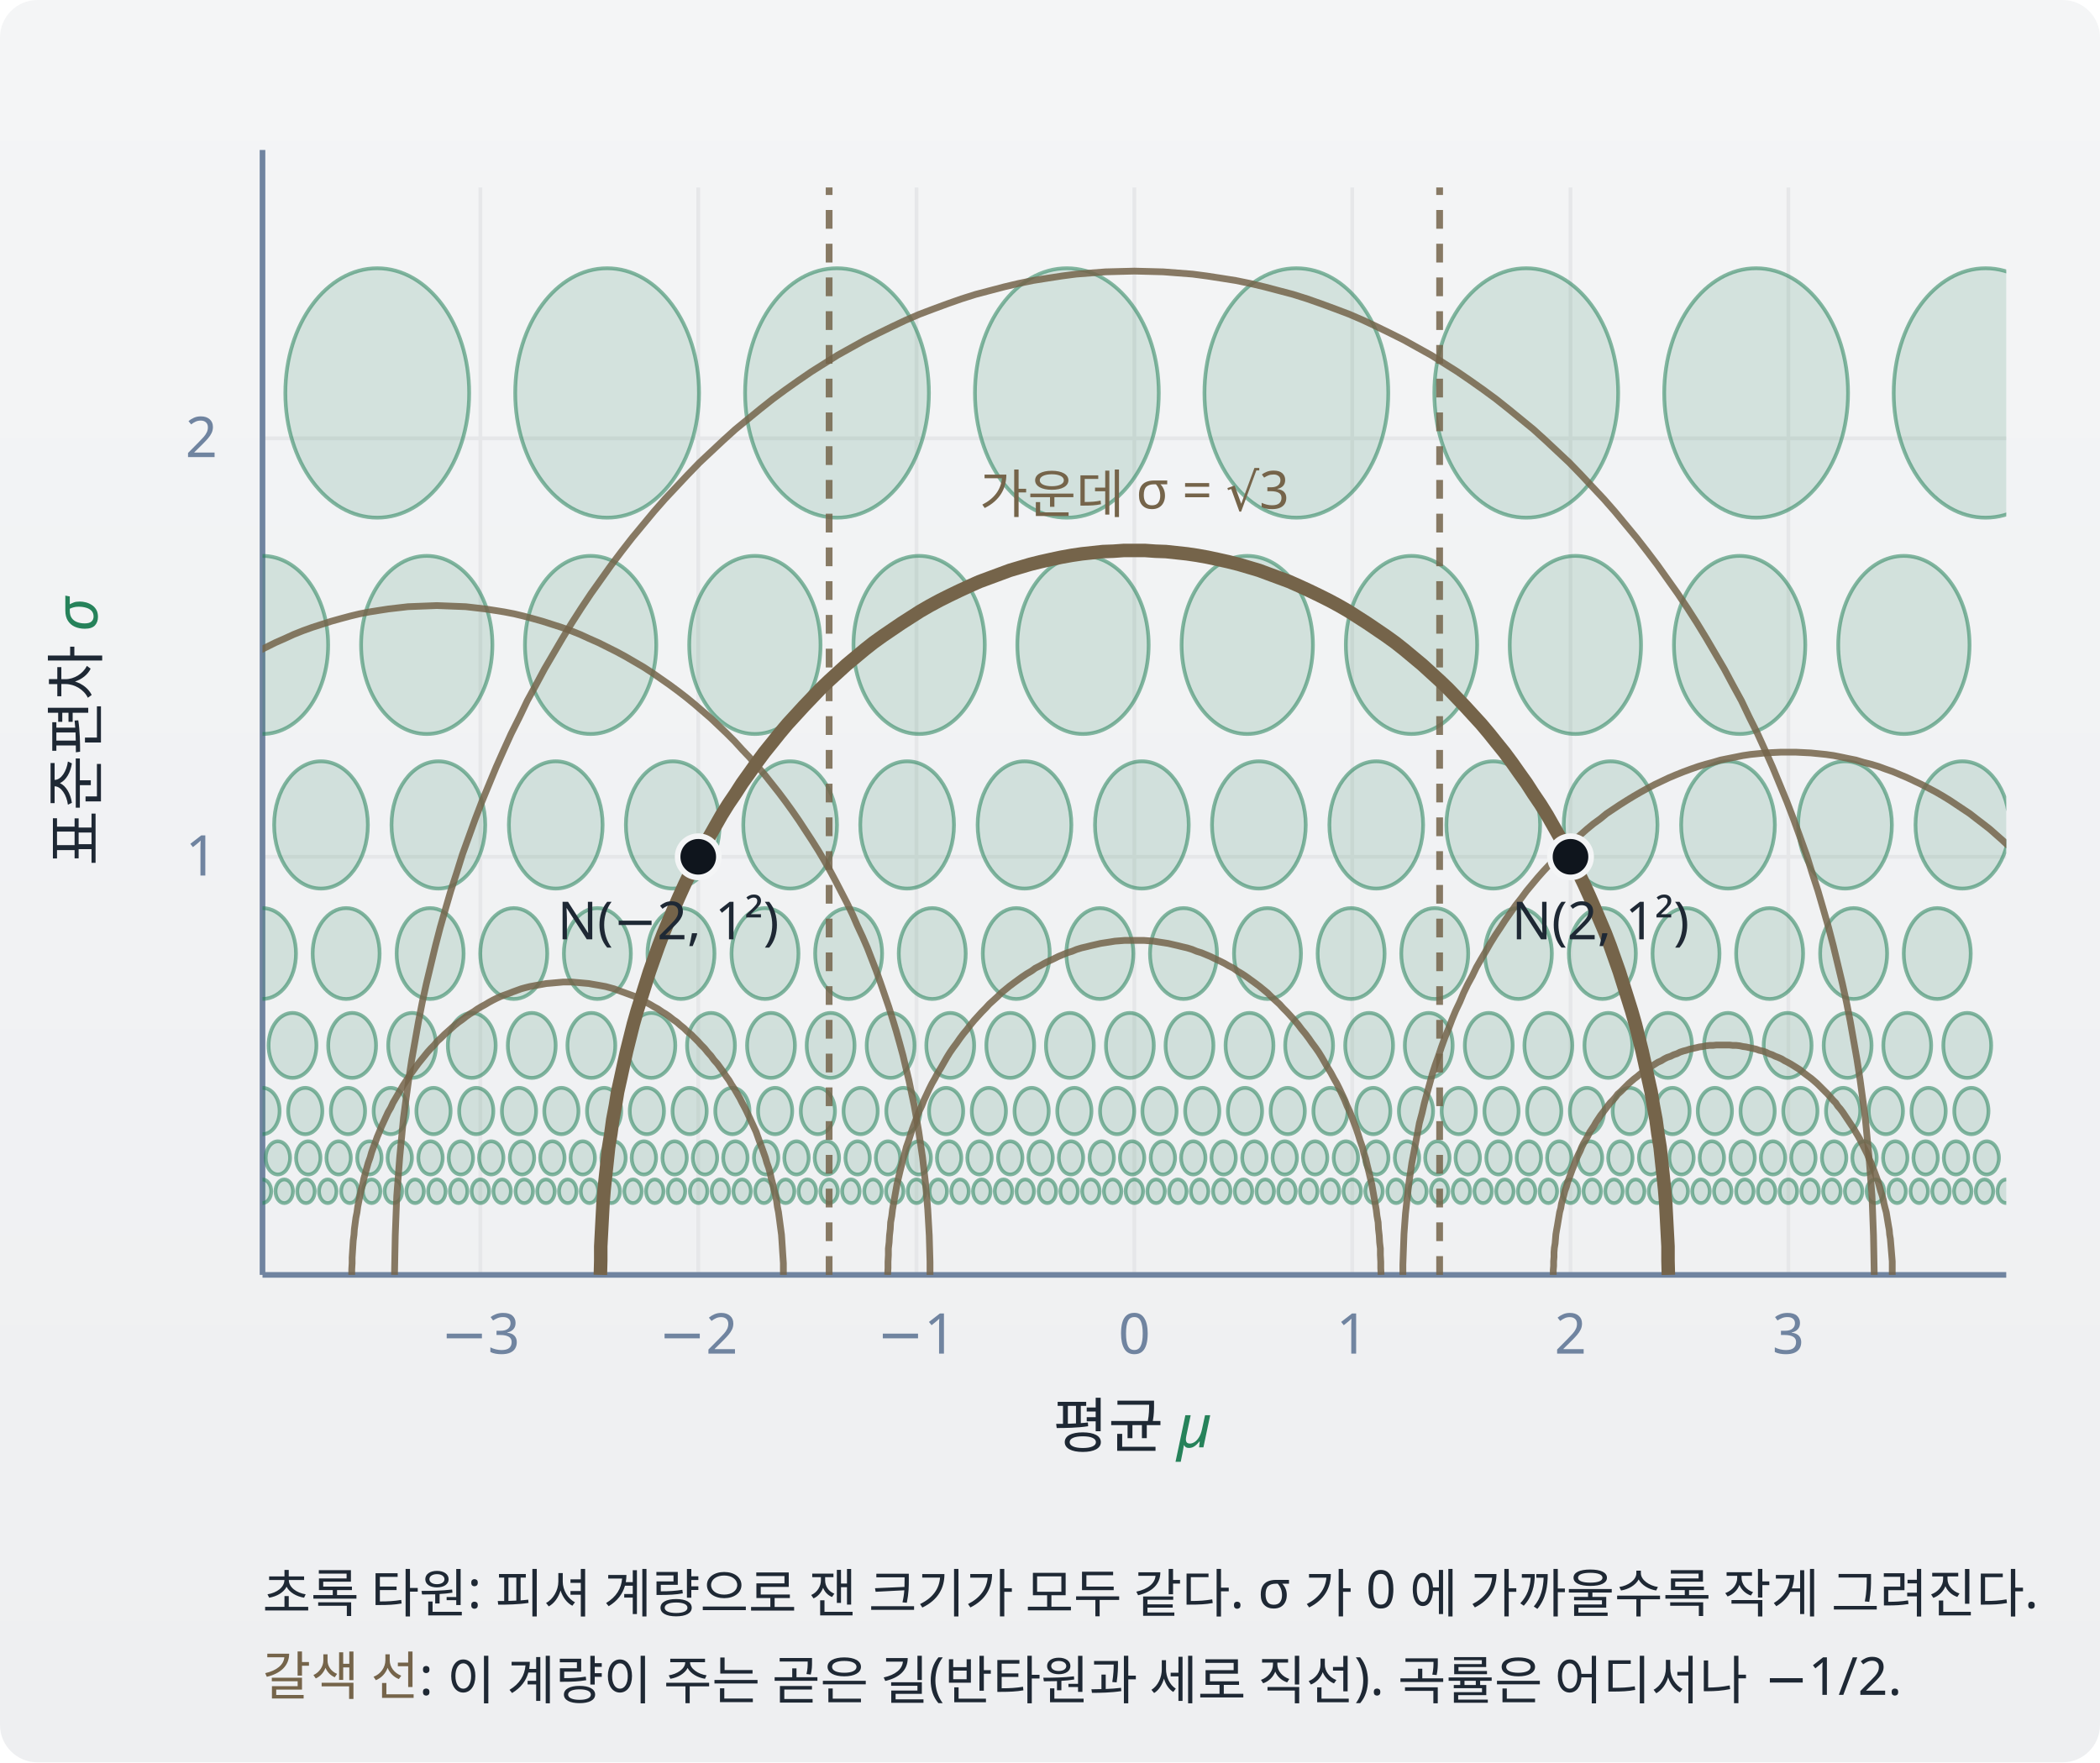
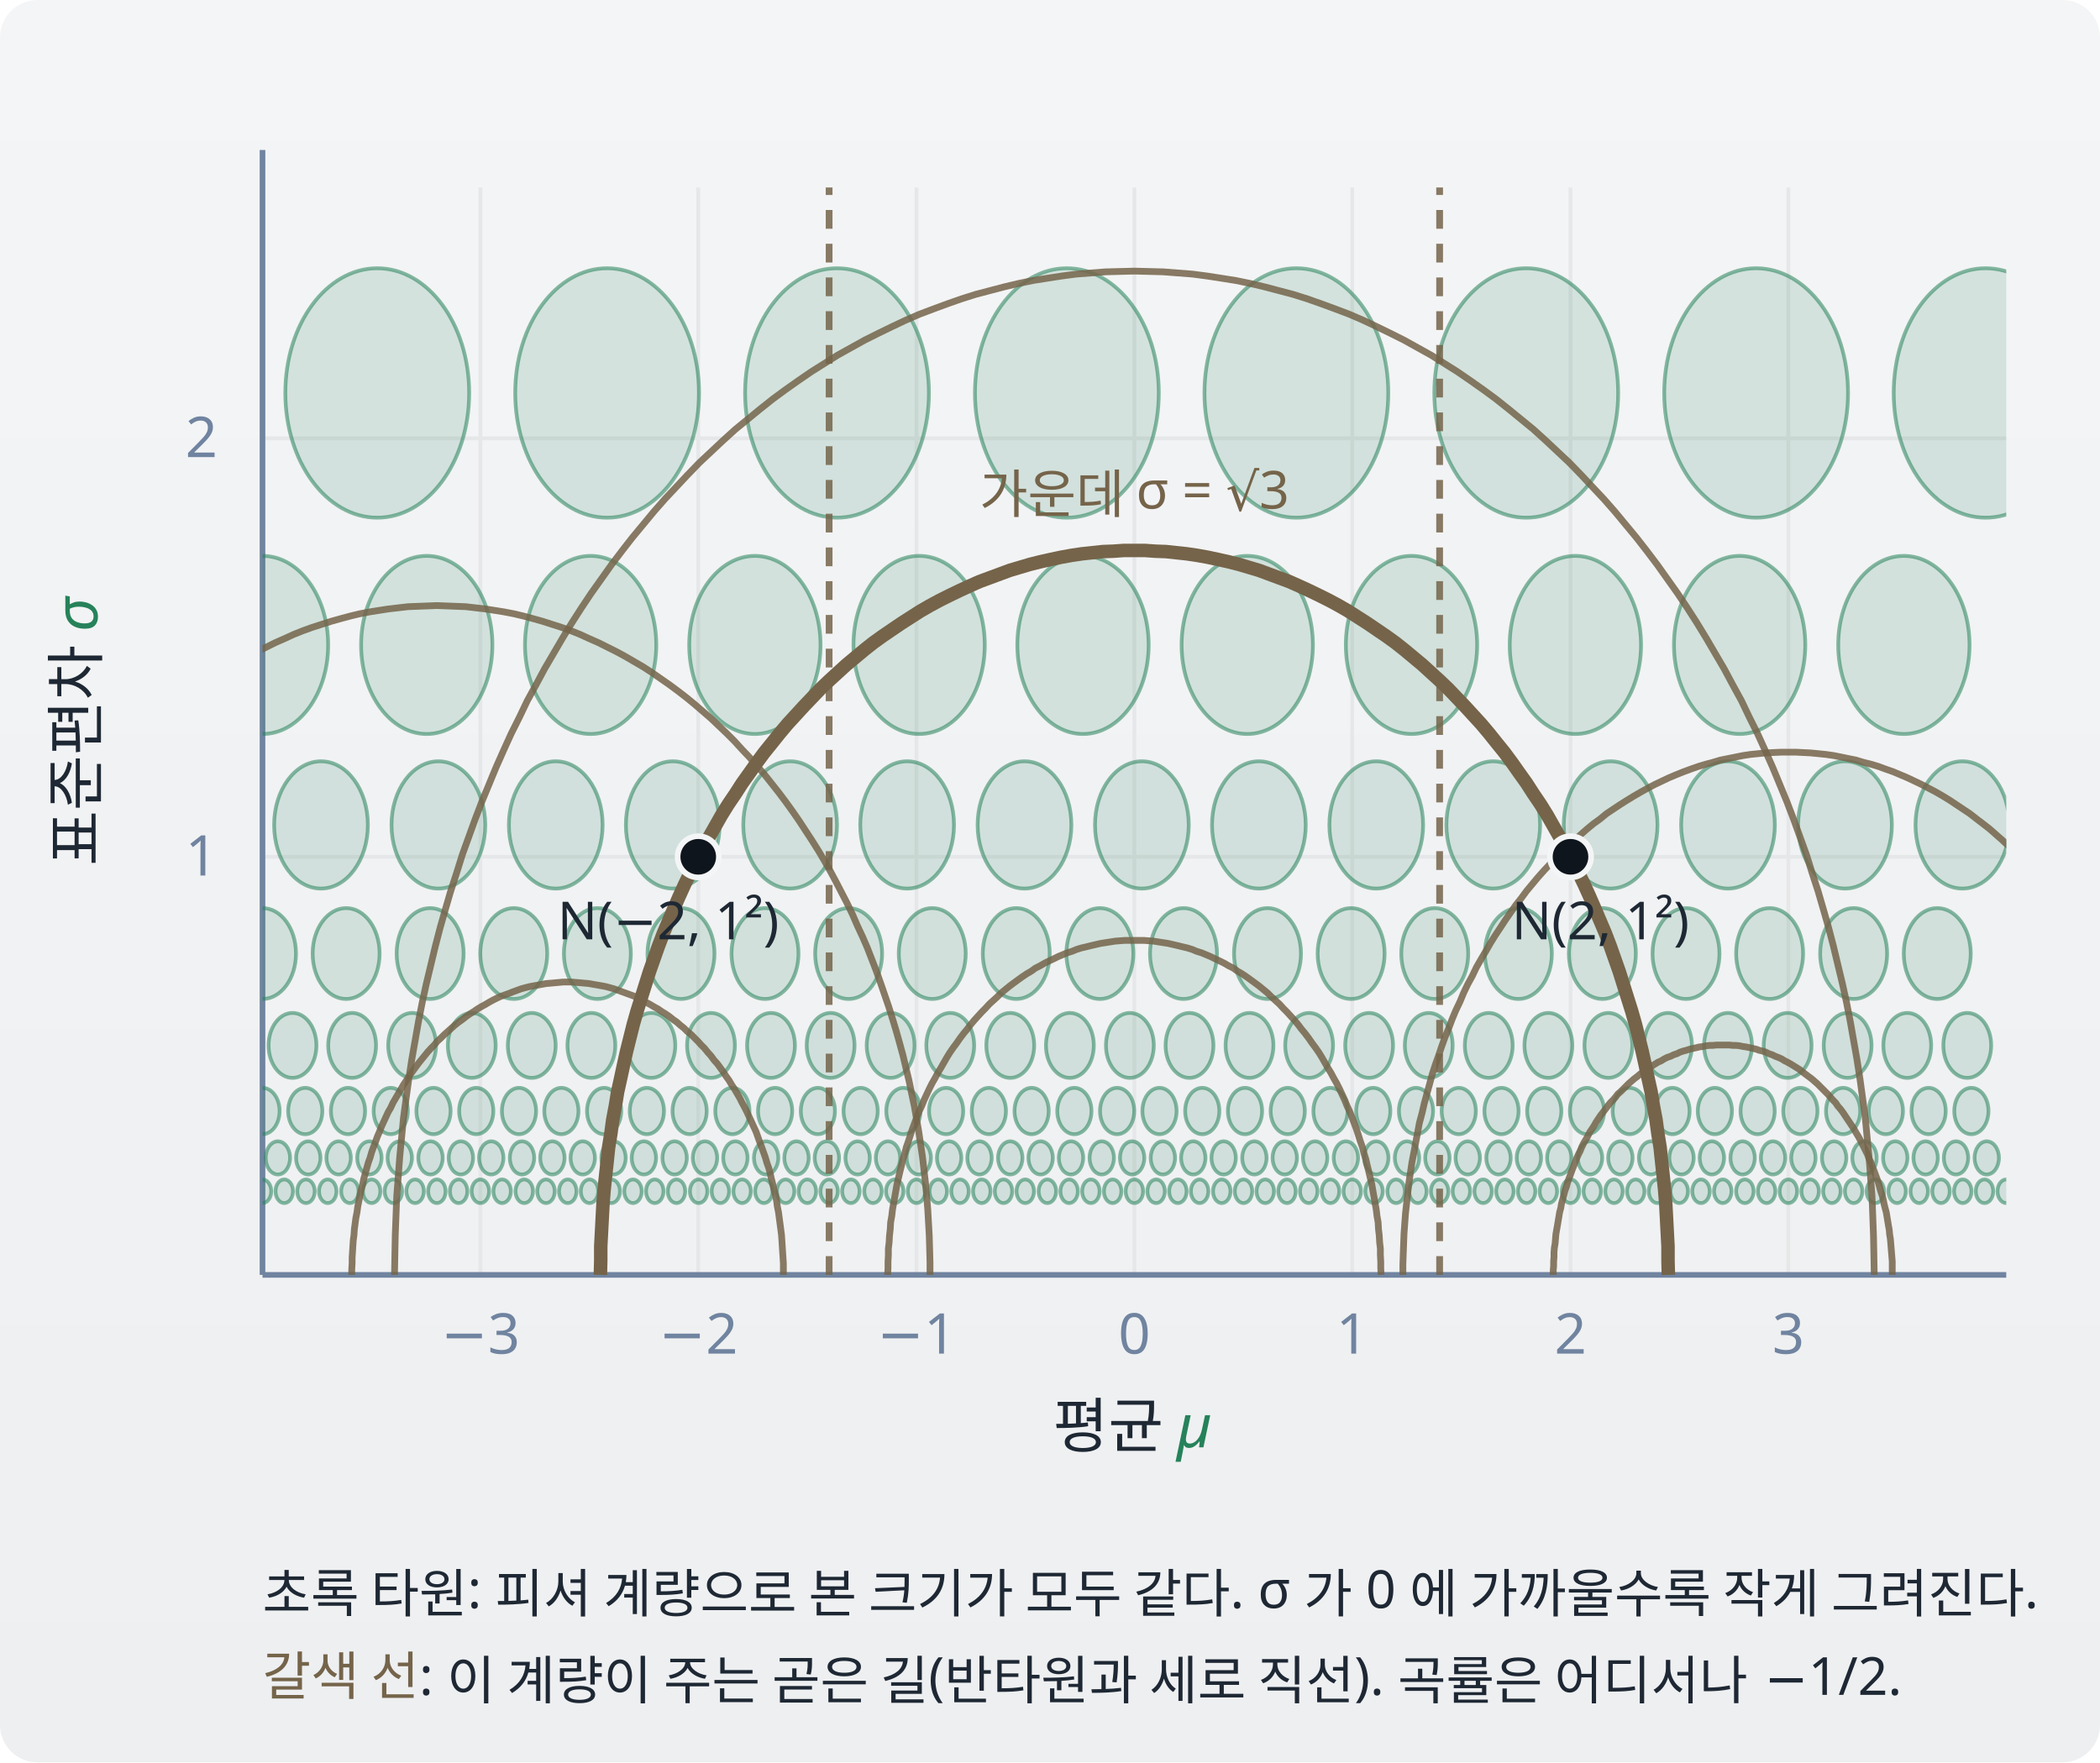
<svg xmlns="http://www.w3.org/2000/svg" viewBox="0 0 560 470" font-family="'Noto Sans KR', sans-serif">
  <defs>
    <linearGradient id="bg4a" x1="0" y1="0" x2="0" y2="1">
      <stop offset="0%" stop-color="#f4f5f6" />
      <stop offset="100%" stop-color="#eeeff1" />
    </linearGradient>
    <clipPath id="clip4a">
      <rect x="70" y="40" width="465" height="300" />
    </clipPath>
  </defs>
  <rect width="560" height="470" fill="url(#bg4a)" rx="10" />
  <g stroke="#e6e7e9" stroke-width="1">
    <line x1="128.1" y1="340" x2="128.1" y2="50" />
    <line x1="186.2" y1="340" x2="186.2" y2="50" />
    <line x1="244.4" y1="340" x2="244.4" y2="50" />
    <line x1="302.5" y1="340" x2="302.5" y2="50" />
    <line x1="360.6" y1="340" x2="360.6" y2="50" />
    <line x1="418.8" y1="340" x2="418.8" y2="50" />
    <line x1="476.9" y1="340" x2="476.9" y2="50" />
    <line x1="70" y1="228.5" x2="535" y2="228.5" />
    <line x1="70" y1="116.9" x2="535" y2="116.9" />
  </g>
  <line x1="70" y1="340" x2="535" y2="340" stroke="#7084a0" stroke-width="1.5" />
  <line x1="70" y1="340" x2="70" y2="40" stroke="#7084a0" stroke-width="1.5" />
  <g font-size="15" fill="#7084a0" text-anchor="middle">
    <text x="128.1" y="361">−3</text>
    <text x="186.2" y="361">−2</text>
    <text x="244.4" y="361">−1</text>
    <text x="302.5" y="361">0</text>
    <text x="360.6" y="361">1</text>
    <text x="418.8" y="361">2</text>
    <text x="476.9" y="361">3</text>
    <text x="58" y="233.5" text-anchor="end">1</text>
    <text x="58" y="121.9" text-anchor="end">2</text>
  </g>
  <text x="302" y="386" font-size="16" fill="#1e2834" text-anchor="middle">평균 <tspan fill="#26825a" font-style="italic">μ</tspan>
  </text>
  <text x="26" y="195" font-size="16" fill="#1e2834" text-anchor="middle" transform="rotate(-90 26 195)">표준편차 <tspan fill="#26825a" font-style="italic">σ</tspan>
  </text>
  <g clip-path="url(#clip4a)" fill="#26825a" fill-opacity="0.16" stroke="#26825a" stroke-opacity="0.55" stroke-width="1">
    <ellipse cx="70.0" cy="317.7" rx="2.33" ry="3.15" />
    <ellipse cx="75.8" cy="317.7" rx="2.33" ry="3.15" />
    <ellipse cx="81.6" cy="317.7" rx="2.33" ry="3.15" />
    <ellipse cx="87.4" cy="317.7" rx="2.33" ry="3.15" />
    <ellipse cx="93.3" cy="317.7" rx="2.33" ry="3.15" />
    <ellipse cx="99.1" cy="317.7" rx="2.33" ry="3.15" />
    <ellipse cx="104.9" cy="317.7" rx="2.33" ry="3.15" />
    <ellipse cx="110.7" cy="317.7" rx="2.33" ry="3.15" />
    <ellipse cx="116.5" cy="317.7" rx="2.33" ry="3.15" />
    <ellipse cx="122.3" cy="317.7" rx="2.33" ry="3.15" />
    <ellipse cx="128.1" cy="317.7" rx="2.33" ry="3.15" />
    <ellipse cx="133.9" cy="317.7" rx="2.33" ry="3.15" />
    <ellipse cx="139.8" cy="317.7" rx="2.33" ry="3.15" />
    <ellipse cx="145.6" cy="317.7" rx="2.33" ry="3.15" />
    <ellipse cx="151.4" cy="317.7" rx="2.33" ry="3.15" />
    <ellipse cx="157.2" cy="317.7" rx="2.33" ry="3.15" />
    <ellipse cx="163.0" cy="317.7" rx="2.33" ry="3.15" />
    <ellipse cx="168.8" cy="317.7" rx="2.33" ry="3.15" />
    <ellipse cx="174.6" cy="317.7" rx="2.33" ry="3.15" />
    <ellipse cx="180.4" cy="317.7" rx="2.33" ry="3.15" />
    <ellipse cx="186.3" cy="317.7" rx="2.33" ry="3.15" />
    <ellipse cx="192.1" cy="317.7" rx="2.33" ry="3.15" />
    <ellipse cx="197.9" cy="317.7" rx="2.33" ry="3.15" />
    <ellipse cx="203.7" cy="317.7" rx="2.33" ry="3.15" />
    <ellipse cx="209.5" cy="317.7" rx="2.33" ry="3.15" />
    <ellipse cx="215.3" cy="317.7" rx="2.33" ry="3.15" />
    <ellipse cx="221.1" cy="317.7" rx="2.33" ry="3.15" />
    <ellipse cx="226.9" cy="317.7" rx="2.33" ry="3.15" />
    <ellipse cx="232.8" cy="317.7" rx="2.33" ry="3.15" />
    <ellipse cx="238.6" cy="317.7" rx="2.33" ry="3.15" />
    <ellipse cx="244.4" cy="317.7" rx="2.33" ry="3.15" />
    <ellipse cx="250.2" cy="317.7" rx="2.33" ry="3.15" />
    <ellipse cx="256.0" cy="317.7" rx="2.33" ry="3.15" />
    <ellipse cx="261.8" cy="317.7" rx="2.33" ry="3.15" />
    <ellipse cx="267.6" cy="317.7" rx="2.33" ry="3.15" />
    <ellipse cx="273.4" cy="317.7" rx="2.33" ry="3.15" />
    <ellipse cx="279.3" cy="317.7" rx="2.33" ry="3.15" />
    <ellipse cx="285.1" cy="317.7" rx="2.33" ry="3.15" />
    <ellipse cx="290.9" cy="317.7" rx="2.33" ry="3.15" />
    <ellipse cx="296.7" cy="317.7" rx="2.33" ry="3.15" />
    <ellipse cx="302.5" cy="317.7" rx="2.33" ry="3.15" />
    <ellipse cx="308.3" cy="317.7" rx="2.33" ry="3.15" />
    <ellipse cx="314.1" cy="317.7" rx="2.33" ry="3.15" />
    <ellipse cx="319.9" cy="317.7" rx="2.33" ry="3.15" />
    <ellipse cx="325.8" cy="317.7" rx="2.33" ry="3.15" />
    <ellipse cx="331.6" cy="317.7" rx="2.33" ry="3.15" />
    <ellipse cx="337.4" cy="317.7" rx="2.33" ry="3.15" />
    <ellipse cx="343.2" cy="317.7" rx="2.33" ry="3.15" />
    <ellipse cx="349.0" cy="317.7" rx="2.33" ry="3.15" />
    <ellipse cx="354.8" cy="317.7" rx="2.33" ry="3.15" />
    <ellipse cx="360.6" cy="317.7" rx="2.33" ry="3.15" />
    <ellipse cx="366.4" cy="317.7" rx="2.33" ry="3.15" />
    <ellipse cx="372.3" cy="317.7" rx="2.33" ry="3.15" />
    <ellipse cx="378.1" cy="317.7" rx="2.33" ry="3.15" />
    <ellipse cx="383.9" cy="317.7" rx="2.33" ry="3.15" />
    <ellipse cx="389.7" cy="317.7" rx="2.33" ry="3.15" />
    <ellipse cx="395.5" cy="317.7" rx="2.33" ry="3.15" />
    <ellipse cx="401.3" cy="317.7" rx="2.33" ry="3.15" />
    <ellipse cx="407.1" cy="317.7" rx="2.33" ry="3.15" />
    <ellipse cx="412.9" cy="317.7" rx="2.33" ry="3.15" />
    <ellipse cx="418.8" cy="317.7" rx="2.33" ry="3.15" />
    <ellipse cx="424.6" cy="317.7" rx="2.33" ry="3.15" />
    <ellipse cx="430.4" cy="317.7" rx="2.33" ry="3.15" />
    <ellipse cx="436.2" cy="317.7" rx="2.33" ry="3.15" />
    <ellipse cx="442.0" cy="317.7" rx="2.33" ry="3.15" />
    <ellipse cx="447.8" cy="317.7" rx="2.33" ry="3.15" />
    <ellipse cx="453.6" cy="317.7" rx="2.33" ry="3.15" />
    <ellipse cx="459.4" cy="317.7" rx="2.33" ry="3.15" />
    <ellipse cx="465.3" cy="317.7" rx="2.33" ry="3.15" />
    <ellipse cx="471.1" cy="317.7" rx="2.33" ry="3.15" />
    <ellipse cx="476.9" cy="317.7" rx="2.33" ry="3.15" />
    <ellipse cx="482.7" cy="317.7" rx="2.33" ry="3.15" />
    <ellipse cx="488.5" cy="317.7" rx="2.33" ry="3.15" />
    <ellipse cx="494.3" cy="317.7" rx="2.33" ry="3.15" />
    <ellipse cx="500.1" cy="317.7" rx="2.33" ry="3.15" />
    <ellipse cx="505.9" cy="317.7" rx="2.33" ry="3.15" />
    <ellipse cx="511.8" cy="317.7" rx="2.33" ry="3.15" />
    <ellipse cx="517.6" cy="317.7" rx="2.33" ry="3.15" />
    <ellipse cx="523.4" cy="317.7" rx="2.33" ry="3.15" />
    <ellipse cx="529.2" cy="317.7" rx="2.33" ry="3.15" />
    <ellipse cx="535.0" cy="317.7" rx="2.33" ry="3.15" />
    <ellipse cx="74.1" cy="308.8" rx="3.25" ry="4.42" />
    <ellipse cx="82.2" cy="308.8" rx="3.25" ry="4.42" />
    <ellipse cx="90.3" cy="308.8" rx="3.25" ry="4.42" />
    <ellipse cx="98.5" cy="308.8" rx="3.25" ry="4.42" />
    <ellipse cx="106.6" cy="308.8" rx="3.25" ry="4.42" />
    <ellipse cx="114.8" cy="308.8" rx="3.25" ry="4.42" />
    <ellipse cx="122.9" cy="308.8" rx="3.25" ry="4.42" />
    <ellipse cx="131.0" cy="308.8" rx="3.25" ry="4.42" />
    <ellipse cx="139.2" cy="308.8" rx="3.25" ry="4.42" />
    <ellipse cx="147.3" cy="308.8" rx="3.25" ry="4.42" />
    <ellipse cx="155.4" cy="308.8" rx="3.25" ry="4.42" />
    <ellipse cx="163.6" cy="308.8" rx="3.25" ry="4.42" />
    <ellipse cx="171.7" cy="308.8" rx="3.25" ry="4.42" />
    <ellipse cx="179.9" cy="308.8" rx="3.25" ry="4.42" />
    <ellipse cx="188.0" cy="308.8" rx="3.25" ry="4.42" />
    <ellipse cx="196.1" cy="308.8" rx="3.25" ry="4.42" />
    <ellipse cx="204.3" cy="308.8" rx="3.25" ry="4.42" />
    <ellipse cx="212.4" cy="308.8" rx="3.25" ry="4.42" />
    <ellipse cx="220.5" cy="308.8" rx="3.25" ry="4.42" />
    <ellipse cx="228.7" cy="308.8" rx="3.25" ry="4.42" />
    <ellipse cx="236.8" cy="308.8" rx="3.25" ry="4.42" />
    <ellipse cx="245.0" cy="308.8" rx="3.25" ry="4.42" />
    <ellipse cx="253.1" cy="308.8" rx="3.25" ry="4.42" />
    <ellipse cx="261.2" cy="308.8" rx="3.25" ry="4.42" />
    <ellipse cx="269.4" cy="308.8" rx="3.25" ry="4.42" />
    <ellipse cx="277.5" cy="308.8" rx="3.25" ry="4.42" />
    <ellipse cx="285.6" cy="308.8" rx="3.25" ry="4.42" />
    <ellipse cx="293.8" cy="308.8" rx="3.25" ry="4.42" />
    <ellipse cx="301.9" cy="308.8" rx="3.25" ry="4.42" />
    <ellipse cx="310.1" cy="308.8" rx="3.25" ry="4.42" />
    <ellipse cx="318.2" cy="308.8" rx="3.25" ry="4.42" />
    <ellipse cx="326.3" cy="308.8" rx="3.25" ry="4.42" />
    <ellipse cx="334.5" cy="308.8" rx="3.25" ry="4.42" />
    <ellipse cx="342.6" cy="308.8" rx="3.25" ry="4.42" />
    <ellipse cx="350.7" cy="308.8" rx="3.25" ry="4.42" />
    <ellipse cx="358.9" cy="308.8" rx="3.25" ry="4.42" />
    <ellipse cx="367.0" cy="308.8" rx="3.25" ry="4.42" />
    <ellipse cx="375.2" cy="308.8" rx="3.25" ry="4.42" />
    <ellipse cx="383.3" cy="308.8" rx="3.25" ry="4.42" />
    <ellipse cx="391.4" cy="308.8" rx="3.25" ry="4.42" />
    <ellipse cx="399.6" cy="308.8" rx="3.25" ry="4.42" />
    <ellipse cx="407.7" cy="308.8" rx="3.25" ry="4.42" />
    <ellipse cx="415.8" cy="308.8" rx="3.25" ry="4.42" />
    <ellipse cx="424.0" cy="308.8" rx="3.25" ry="4.42" />
    <ellipse cx="432.1" cy="308.8" rx="3.25" ry="4.42" />
    <ellipse cx="440.3" cy="308.8" rx="3.25" ry="4.42" />
    <ellipse cx="448.4" cy="308.8" rx="3.25" ry="4.42" />
    <ellipse cx="456.5" cy="308.8" rx="3.25" ry="4.42" />
    <ellipse cx="464.7" cy="308.8" rx="3.25" ry="4.42" />
    <ellipse cx="472.8" cy="308.8" rx="3.25" ry="4.42" />
    <ellipse cx="480.9" cy="308.8" rx="3.25" ry="4.42" />
    <ellipse cx="489.1" cy="308.8" rx="3.25" ry="4.42" />
    <ellipse cx="497.2" cy="308.8" rx="3.25" ry="4.42" />
    <ellipse cx="505.4" cy="308.8" rx="3.25" ry="4.42" />
    <ellipse cx="513.5" cy="308.8" rx="3.25" ry="4.42" />
    <ellipse cx="521.6" cy="308.8" rx="3.25" ry="4.42" />
    <ellipse cx="529.8" cy="308.8" rx="3.25" ry="4.42" />
    <ellipse cx="70.0" cy="296.3" rx="4.56" ry="6.18" />
    <ellipse cx="81.4" cy="296.3" rx="4.56" ry="6.18" />
    <ellipse cx="92.8" cy="296.3" rx="4.56" ry="6.18" />
    <ellipse cx="104.2" cy="296.3" rx="4.56" ry="6.18" />
    <ellipse cx="115.6" cy="296.3" rx="4.56" ry="6.18" />
    <ellipse cx="127.0" cy="296.3" rx="4.56" ry="6.18" />
    <ellipse cx="138.4" cy="296.3" rx="4.56" ry="6.18" />
    <ellipse cx="149.7" cy="296.3" rx="4.56" ry="6.18" />
    <ellipse cx="161.1" cy="296.3" rx="4.56" ry="6.18" />
    <ellipse cx="172.5" cy="296.3" rx="4.56" ry="6.18" />
    <ellipse cx="183.9" cy="296.3" rx="4.56" ry="6.18" />
    <ellipse cx="195.3" cy="296.3" rx="4.56" ry="6.18" />
    <ellipse cx="206.7" cy="296.3" rx="4.56" ry="6.18" />
    <ellipse cx="218.1" cy="296.3" rx="4.56" ry="6.18" />
    <ellipse cx="229.5" cy="296.3" rx="4.56" ry="6.18" />
    <ellipse cx="240.9" cy="296.3" rx="4.56" ry="6.18" />
    <ellipse cx="252.3" cy="296.3" rx="4.56" ry="6.18" />
    <ellipse cx="263.7" cy="296.3" rx="4.56" ry="6.18" />
    <ellipse cx="275.1" cy="296.3" rx="4.56" ry="6.18" />
    <ellipse cx="286.5" cy="296.3" rx="4.56" ry="6.18" />
    <ellipse cx="297.9" cy="296.3" rx="4.56" ry="6.18" />
    <ellipse cx="309.2" cy="296.3" rx="4.56" ry="6.18" />
    <ellipse cx="320.6" cy="296.3" rx="4.56" ry="6.18" />
    <ellipse cx="332.0" cy="296.3" rx="4.56" ry="6.18" />
    <ellipse cx="343.4" cy="296.3" rx="4.56" ry="6.18" />
    <ellipse cx="354.8" cy="296.3" rx="4.56" ry="6.18" />
    <ellipse cx="366.2" cy="296.3" rx="4.56" ry="6.18" />
    <ellipse cx="377.6" cy="296.3" rx="4.56" ry="6.18" />
    <ellipse cx="389.0" cy="296.3" rx="4.56" ry="6.18" />
    <ellipse cx="400.4" cy="296.3" rx="4.56" ry="6.18" />
    <ellipse cx="411.8" cy="296.3" rx="4.56" ry="6.18" />
    <ellipse cx="423.2" cy="296.3" rx="4.56" ry="6.18" />
    <ellipse cx="434.6" cy="296.3" rx="4.56" ry="6.18" />
    <ellipse cx="446.0" cy="296.3" rx="4.56" ry="6.18" />
    <ellipse cx="457.3" cy="296.3" rx="4.56" ry="6.18" />
    <ellipse cx="468.7" cy="296.3" rx="4.56" ry="6.18" />
    <ellipse cx="480.1" cy="296.3" rx="4.56" ry="6.18" />
    <ellipse cx="491.5" cy="296.3" rx="4.56" ry="6.18" />
    <ellipse cx="502.9" cy="296.3" rx="4.56" ry="6.18" />
    <ellipse cx="514.3" cy="296.3" rx="4.56" ry="6.18" />
    <ellipse cx="525.7" cy="296.3" rx="4.56" ry="6.18" />
    <ellipse cx="78.0" cy="278.8" rx="6.38" ry="8.66" />
    <ellipse cx="93.9" cy="278.8" rx="6.38" ry="8.66" />
    <ellipse cx="109.9" cy="278.8" rx="6.38" ry="8.66" />
    <ellipse cx="125.8" cy="278.8" rx="6.38" ry="8.66" />
    <ellipse cx="141.8" cy="278.8" rx="6.38" ry="8.66" />
    <ellipse cx="157.7" cy="278.8" rx="6.38" ry="8.66" />
    <ellipse cx="173.7" cy="278.8" rx="6.38" ry="8.66" />
    <ellipse cx="189.6" cy="278.8" rx="6.38" ry="8.66" />
    <ellipse cx="205.6" cy="278.8" rx="6.38" ry="8.66" />
    <ellipse cx="221.5" cy="278.8" rx="6.38" ry="8.66" />
    <ellipse cx="237.5" cy="278.8" rx="6.38" ry="8.66" />
    <ellipse cx="253.4" cy="278.8" rx="6.38" ry="8.66" />
    <ellipse cx="269.4" cy="278.8" rx="6.38" ry="8.66" />
    <ellipse cx="285.3" cy="278.8" rx="6.38" ry="8.66" />
    <ellipse cx="301.3" cy="278.8" rx="6.38" ry="8.66" />
    <ellipse cx="317.2" cy="278.8" rx="6.38" ry="8.66" />
    <ellipse cx="333.2" cy="278.8" rx="6.38" ry="8.66" />
    <ellipse cx="349.1" cy="278.8" rx="6.38" ry="8.66" />
    <ellipse cx="365.1" cy="278.8" rx="6.38" ry="8.66" />
    <ellipse cx="381.0" cy="278.8" rx="6.38" ry="8.66" />
    <ellipse cx="397.0" cy="278.8" rx="6.38" ry="8.66" />
    <ellipse cx="412.9" cy="278.8" rx="6.38" ry="8.66" />
    <ellipse cx="428.9" cy="278.8" rx="6.38" ry="8.66" />
    <ellipse cx="444.8" cy="278.8" rx="6.38" ry="8.66" />
    <ellipse cx="460.8" cy="278.8" rx="6.38" ry="8.66" />
    <ellipse cx="476.7" cy="278.8" rx="6.38" ry="8.66" />
    <ellipse cx="492.7" cy="278.8" rx="6.38" ry="8.66" />
    <ellipse cx="508.6" cy="278.8" rx="6.38" ry="8.66" />
    <ellipse cx="524.6" cy="278.8" rx="6.38" ry="8.66" />
    <ellipse cx="70.0" cy="254.3" rx="8.93" ry="12.12" />
    <ellipse cx="92.3" cy="254.3" rx="8.93" ry="12.12" />
    <ellipse cx="114.7" cy="254.3" rx="8.93" ry="12.12" />
    <ellipse cx="137.0" cy="254.3" rx="8.93" ry="12.12" />
    <ellipse cx="159.3" cy="254.3" rx="8.93" ry="12.12" />
    <ellipse cx="181.6" cy="254.3" rx="8.93" ry="12.12" />
    <ellipse cx="204.0" cy="254.3" rx="8.93" ry="12.12" />
    <ellipse cx="226.3" cy="254.3" rx="8.93" ry="12.12" />
    <ellipse cx="248.6" cy="254.3" rx="8.93" ry="12.12" />
    <ellipse cx="271.0" cy="254.3" rx="8.93" ry="12.12" />
    <ellipse cx="293.3" cy="254.3" rx="8.93" ry="12.12" />
    <ellipse cx="315.6" cy="254.3" rx="8.93" ry="12.12" />
    <ellipse cx="338.0" cy="254.3" rx="8.93" ry="12.12" />
    <ellipse cx="360.3" cy="254.3" rx="8.93" ry="12.12" />
    <ellipse cx="382.6" cy="254.3" rx="8.93" ry="12.12" />
    <ellipse cx="404.9" cy="254.3" rx="8.93" ry="12.12" />
    <ellipse cx="427.3" cy="254.3" rx="8.93" ry="12.12" />
    <ellipse cx="449.6" cy="254.3" rx="8.93" ry="12.12" />
    <ellipse cx="471.9" cy="254.3" rx="8.93" ry="12.12" />
    <ellipse cx="494.3" cy="254.3" rx="8.93" ry="12.12" />
    <ellipse cx="516.6" cy="254.3" rx="8.93" ry="12.12" />
    <ellipse cx="85.6" cy="220.0" rx="12.50" ry="16.97" />
    <ellipse cx="116.9" cy="220.0" rx="12.50" ry="16.97" />
    <ellipse cx="148.2" cy="220.0" rx="12.50" ry="16.97" />
    <ellipse cx="179.4" cy="220.0" rx="12.50" ry="16.97" />
    <ellipse cx="210.7" cy="220.0" rx="12.50" ry="16.97" />
    <ellipse cx="241.9" cy="220.0" rx="12.50" ry="16.97" />
    <ellipse cx="273.2" cy="220.0" rx="12.50" ry="16.97" />
    <ellipse cx="304.5" cy="220.0" rx="12.50" ry="16.97" />
    <ellipse cx="335.7" cy="220.0" rx="12.50" ry="16.97" />
    <ellipse cx="367.0" cy="220.0" rx="12.50" ry="16.97" />
    <ellipse cx="398.2" cy="220.0" rx="12.50" ry="16.97" />
    <ellipse cx="429.5" cy="220.0" rx="12.50" ry="16.97" />
    <ellipse cx="460.8" cy="220.0" rx="12.50" ry="16.97" />
    <ellipse cx="492.0" cy="220.0" rx="12.50" ry="16.97" />
    <ellipse cx="523.3" cy="220.0" rx="12.50" ry="16.97" />
    <ellipse cx="70.0" cy="172.0" rx="17.51" ry="23.75" />
    <ellipse cx="113.8" cy="172.0" rx="17.51" ry="23.75" />
    <ellipse cx="157.5" cy="172.0" rx="17.51" ry="23.75" />
    <ellipse cx="201.3" cy="172.0" rx="17.51" ry="23.75" />
    <ellipse cx="245.1" cy="172.0" rx="17.51" ry="23.75" />
    <ellipse cx="288.8" cy="172.0" rx="17.51" ry="23.75" />
    <ellipse cx="332.6" cy="172.0" rx="17.51" ry="23.75" />
    <ellipse cx="376.4" cy="172.0" rx="17.51" ry="23.75" />
    <ellipse cx="420.1" cy="172.0" rx="17.51" ry="23.75" />
    <ellipse cx="463.9" cy="172.0" rx="17.51" ry="23.75" />
    <ellipse cx="507.7" cy="172.0" rx="17.51" ry="23.75" />
    <ellipse cx="100.6" cy="104.8" rx="24.51" ry="33.26" />
    <ellipse cx="161.9" cy="104.8" rx="24.51" ry="33.26" />
    <ellipse cx="223.2" cy="104.8" rx="24.51" ry="33.26" />
    <ellipse cx="284.5" cy="104.8" rx="24.51" ry="33.26" />
    <ellipse cx="345.7" cy="104.8" rx="24.51" ry="33.26" />
    <ellipse cx="407.0" cy="104.8" rx="24.51" ry="33.26" />
    <ellipse cx="468.3" cy="104.8" rx="24.51" ry="33.26" />
    <ellipse cx="529.5" cy="104.8" rx="24.51" ry="33.26" />
  </g>
  <g clip-path="url(#clip4a)" fill="none" stroke="#75644a" stroke-width="1.8" stroke-opacity="0.85">
    <polyline points="368.3,340.0 368.2,338.2 368.2,336.5 368.1,334.7 368.1,333.0 367.9,331.3 367.8,329.5 367.6,327.8 367.5,326.0 367.2,324.3 367.0,322.6 366.7,320.9 366.4,319.2 366.1,317.5 365.8,315.8 365.4,314.1 365.0,312.4 364.6,310.8 364.2,309.1 363.7,307.5 363.3,305.9 362.7,304.2 362.2,302.6 361.7,301.1 361.1,299.5 360.5,297.9 359.9,296.4 359.2,294.9 358.6,293.4 357.9,291.9 357.2,290.4 356.5,289.0 355.7,287.6 354.9,286.1 354.1,284.8 353.3,283.4 352.5,282.0 351.7,280.7 350.8,279.4 349.9,278.2 349.0,276.9 348.1,275.7 347.1,274.5 346.2,273.3 345.2,272.1 344.2,271.0 343.2,269.9 342.2,268.9 341.2,267.8 340.1,266.8 339.0,265.8 338.0,264.8 336.9,263.9 335.8,263.0 334.6,262.1 333.5,261.3 332.4,260.5 331.2,259.7 330.0,259.0 328.9,258.2 327.7,257.6 326.5,256.9 325.3,256.3 324.0,255.7 322.8,255.1 321.6,254.6 320.4,254.1 319.1,253.7 317.9,253.2 316.6,252.8 315.3,252.5 314.1,252.2 312.8,251.9 311.5,251.6 310.2,251.4 308.9,251.2 307.7,251.0 306.4,250.9 305.1,250.8 303.8,250.8 302.5,250.8 301.2,250.8 299.9,250.8 298.6,250.9 297.3,251.0 296.1,251.2 294.8,251.4 293.5,251.6 292.2,251.9 290.9,252.2 289.7,252.5 288.4,252.8 287.1,253.2 285.9,253.7 284.6,254.1 283.4,254.6 282.2,255.1 281.0,255.7 279.7,256.3 278.5,256.9 277.3,257.6 276.1,258.2 275.0,259.0 273.8,259.7 272.6,260.5 271.5,261.3 270.4,262.1 269.2,263.0 268.1,263.9 267.0,264.8 266.0,265.8 264.9,266.8 263.8,267.8 262.8,268.9 261.8,269.9 260.8,271.0 259.8,272.1 258.8,273.3 257.9,274.5 256.9,275.7 256.0,276.9 255.1,278.2 254.2,279.4 253.3,280.7 252.5,282.0 251.7,283.4 250.9,284.8 250.1,286.1 249.3,287.6 248.5,289.0 247.8,290.4 247.1,291.9 246.4,293.4 245.8,294.9 245.1,296.4 244.5,297.9 243.9,299.5 243.3,301.1 242.8,302.6 242.3,304.2 241.7,305.9 241.3,307.5 240.8,309.1 240.4,310.8 240.0,312.4 239.6,314.1 239.2,315.8 238.9,317.5 238.6,319.2 238.3,320.9 238.0,322.6 237.8,324.3 237.5,326.0 237.4,327.8 237.2,329.5 237.1,331.3 236.9,333.0 236.9,334.7 236.8,336.5 236.8,338.2 236.7,340.0" />
    <polyline points="499.8,340.0 499.7,334.7 499.6,329.5 499.4,324.2 499.2,319.0 498.8,313.8 498.4,308.5 497.9,303.3 497.4,298.1 496.7,292.9 496.0,287.8 495.2,282.6 494.3,277.5 493.4,272.4 492.4,267.3 491.3,262.3 490.1,257.3 488.9,252.3 487.6,247.3 486.2,242.4 484.8,237.6 483.2,232.7 481.7,227.9 480.0,223.2 478.3,218.5 476.5,213.8 474.6,209.2 472.7,204.6 470.7,200.1 468.7,195.7 466.5,191.3 464.4,186.9 462.1,182.7 459.8,178.4 457.4,174.3 455.0,170.2 452.5,166.1 450.0,162.2 447.4,158.3 444.7,154.5 442.0,150.7 439.2,147.0 436.4,143.4 433.5,139.9 430.6,136.4 427.7,133.1 424.6,129.8 421.6,126.6 418.5,123.4 415.3,120.4 412.1,117.4 408.9,114.5 405.6,111.8 402.3,109.1 398.9,106.4 395.5,103.9 392.1,101.5 388.6,99.1 385.1,96.9 381.6,94.7 378.0,92.7 374.4,90.7 370.8,88.9 367.1,87.1 363.5,85.4 359.8,83.8 356.1,82.4 352.3,81.0 348.6,79.7 344.8,78.5 341.0,77.5 337.2,76.5 333.4,75.6 329.5,74.8 325.7,74.2 321.8,73.6 318.0,73.1 314.1,72.8 310.2,72.5 306.4,72.4 302.5,72.3 298.6,72.4 294.8,72.5 290.9,72.8 287.0,73.1 283.2,73.6 279.3,74.2 275.5,74.8 271.6,75.6 267.8,76.5 264.0,77.5 260.2,78.5 256.4,79.7 252.7,81.0 248.9,82.4 245.2,83.8 241.5,85.4 237.9,87.1 234.2,88.9 230.6,90.7 227.0,92.7 223.4,94.7 219.9,96.9 216.4,99.1 212.9,101.5 209.5,103.9 206.1,106.4 202.7,109.1 199.4,111.8 196.1,114.5 192.9,117.4 189.7,120.4 186.5,123.4 183.4,126.6 180.4,129.8 177.3,133.1 174.4,136.4 171.5,139.9 168.6,143.4 165.8,147.0 163.0,150.7 160.3,154.5 157.6,158.3 155.0,162.2 152.5,166.1 150.0,170.2 147.6,174.3 145.2,178.4 142.9,182.7 140.6,186.9 138.5,191.3 136.3,195.7 134.3,200.1 132.3,204.6 130.4,209.2 128.5,213.8 126.7,218.5 125.0,223.2 123.3,227.9 121.8,232.7 120.2,237.6 118.8,242.4 117.4,247.3 116.1,252.3 114.9,257.3 113.7,262.3 112.6,267.3 111.6,272.4 110.7,277.5 109.8,282.6 109.0,287.8 108.3,292.9 107.6,298.1 107.1,303.3 106.6,308.5 106.2,313.8 105.8,319.0 105.6,324.2 105.4,329.5 105.3,334.7 105.2,340.0" />
    <polyline points="208.9,340.0 208.9,338.5 208.9,336.9 208.8,335.4 208.7,333.9 208.6,332.3 208.5,330.8 208.4,329.3 208.2,327.8 208.0,326.3 207.8,324.8 207.6,323.3 207.3,321.8 207.1,320.3 206.8,318.8 206.4,317.3 206.1,315.9 205.7,314.4 205.4,313.0 205.0,311.5 204.5,310.1 204.1,308.7 203.6,307.3 203.1,305.9 202.6,304.6 202.1,303.2 201.6,301.8 201.0,300.5 200.4,299.2 199.8,297.9 199.2,296.6 198.6,295.4 197.9,294.1 197.3,292.9 196.6,291.7 195.9,290.5 195.1,289.3 194.4,288.1 193.6,287.0 192.9,285.9 192.1,284.8 191.3,283.7 190.4,282.7 189.6,281.6 188.7,280.6 187.9,279.6 187.0,278.7 186.1,277.7 185.2,276.8 184.3,275.9 183.3,275.1 182.4,274.2 181.4,273.4 180.5,272.6 179.5,271.9 178.5,271.1 177.5,270.4 176.5,269.8 175.5,269.1 174.4,268.5 173.4,267.9 172.3,267.3 171.3,266.7 170.2,266.2 169.2,265.7 168.1,265.3 167.0,264.9 165.9,264.5 164.8,264.1 163.7,263.7 162.6,263.4 161.5,263.1 160.4,262.9 159.3,262.7 158.1,262.5 157.0,262.3 155.9,262.2 154.8,262.1 153.6,262.0 152.5,261.9 151.4,261.9 150.2,261.9 149.1,262.0 148.0,262.1 146.9,262.2 145.7,262.3 144.6,262.5 143.5,262.7 142.4,262.9 141.3,263.1 140.1,263.4 139.0,263.7 137.9,264.1 136.8,264.5 135.8,264.9 134.7,265.3 133.6,265.7 132.5,266.2 131.5,266.7 130.4,267.3 129.4,267.9 128.3,268.5 127.3,269.1 126.3,269.8 125.3,270.4 124.3,271.1 123.3,271.9 122.3,272.6 121.3,273.4 120.4,274.2 119.4,275.1 118.5,275.9 117.6,276.8 116.6,277.7 115.8,278.7 114.9,279.6 114.0,280.6 113.2,281.6 112.3,282.7 111.5,283.7 110.7,284.8 109.9,285.9 109.1,287.0 108.4,288.1 107.6,289.3 106.9,290.5 106.2,291.7 105.5,292.9 104.8,294.1 104.2,295.4 103.5,296.6 102.9,297.9 102.3,299.2 101.7,300.5 101.2,301.8 100.6,303.2 100.1,304.6 99.6,305.9 99.1,307.3 98.7,308.7 98.2,310.1 97.8,311.5 97.4,313.0 97.0,314.4 96.7,315.9 96.3,317.3 96.0,318.8 95.7,320.3 95.4,321.8 95.2,323.3 94.9,324.8 94.7,326.3 94.5,327.8 94.4,329.3 94.2,330.8 94.1,332.3 94.0,333.9 93.9,335.4 93.9,336.9 93.8,338.5 93.8,340.0" />
    <polyline points="504.6,340.0 504.6,338.8 504.6,337.6 504.6,336.4 504.5,335.2 504.4,334.0 504.3,332.8 504.2,331.6 504.1,330.4 503.9,329.2 503.8,328.0 503.6,326.9 503.4,325.7 503.2,324.5 503.0,323.3 502.7,322.2 502.4,321.0 502.2,319.9 501.9,318.8 501.5,317.6 501.2,316.5 500.9,315.4 500.5,314.3 500.1,313.2 499.7,312.1 499.3,311.1 498.9,310.0 498.4,309.0 498.0,307.9 497.5,306.9 497.0,305.9 496.5,304.9 496.0,303.9 495.5,303.0 494.9,302.0 494.4,301.1 493.8,300.2 493.2,299.3 492.6,298.4 492.0,297.5 491.4,296.6 490.8,295.8 490.1,295.0 489.5,294.1 488.8,293.4 488.1,292.6 487.4,291.8 486.7,291.1 486.0,290.4 485.3,289.7 484.6,289.0 483.8,288.3 483.1,287.7 482.3,287.1 481.5,286.5 480.7,285.9 480.0,285.3 479.2,284.8 478.4,284.3 477.6,283.8 476.7,283.3 475.9,282.9 475.1,282.4 474.2,282.0 473.4,281.7 472.6,281.3 471.7,281.0 470.9,280.6 470.0,280.3 469.1,280.1 468.3,279.8 467.4,279.6 466.5,279.4 465.6,279.2 464.8,279.1 463.9,278.9 463.0,278.8 462.1,278.8 461.2,278.7 460.3,278.7 459.4,278.7 458.5,278.7 457.7,278.7 456.8,278.8 455.9,278.8 455.0,278.9 454.1,279.1 453.2,279.2 452.4,279.4 451.5,279.6 450.6,279.8 449.7,280.1 448.9,280.3 448.0,280.6 447.2,281.0 446.3,281.3 445.5,281.7 444.6,282.0 443.8,282.4 443.0,282.9 442.1,283.3 441.3,283.8 440.5,284.3 439.7,284.8 438.9,285.3 438.1,285.9 437.3,286.5 436.6,287.1 435.8,287.7 435.1,288.3 434.3,289.0 433.6,289.7 432.9,290.4 432.2,291.1 431.4,291.8 430.8,292.6 430.1,293.4 429.4,294.1 428.7,295.0 428.1,295.8 427.5,296.6 426.8,297.5 426.2,298.4 425.6,299.3 425.1,300.2 424.5,301.1 423.9,302.0 423.4,303.0 422.9,303.9 422.3,304.9 421.8,305.9 421.4,306.9 420.9,307.9 420.4,309.0 420.0,310.0 419.6,311.1 419.2,312.1 418.8,313.2 418.4,314.3 418.0,315.4 417.7,316.5 417.3,317.6 417.0,318.8 416.7,319.9 416.4,321.0 416.2,322.2 415.9,323.3 415.7,324.5 415.5,325.7 415.3,326.9 415.1,328.0 414.9,329.2 414.8,330.4 414.7,331.6 414.5,332.8 414.4,334.0 414.4,335.2 414.3,336.4 414.3,337.6 414.2,338.8 414.2,340.0" />
    <polyline points="248.0,340.0 248.0,336.5 247.9,333.0 247.8,329.5 247.6,326.0 247.4,322.5 247.1,319.0 246.8,315.5 246.4,312.1 246.0,308.6 245.5,305.2 245.0,301.8 244.4,298.3 243.8,294.9 243.1,291.6 242.4,288.2 241.6,284.9 240.8,281.5 239.9,278.2 239.0,275.0 238.0,271.7 237.0,268.5 235.9,265.3 234.8,262.1 233.7,259.0 232.5,255.9 231.3,252.8 230.0,249.8 228.6,246.8 227.3,243.8 225.9,240.9 224.4,238.0 222.9,235.1 221.4,232.3 219.8,229.5 218.2,226.8 216.5,224.1 214.8,221.5 213.1,218.9 211.3,216.3 209.5,213.8 207.7,211.4 205.8,209.0 203.9,206.6 201.9,204.3 199.9,202.0 197.9,199.9 195.9,197.7 193.8,195.6 191.7,193.6 189.6,191.6 187.4,189.7 185.2,187.8 183.0,186.0 180.8,184.3 178.5,182.6 176.2,181.0 173.9,179.4 171.6,177.9 169.2,176.5 166.8,175.1 164.4,173.8 162.0,172.6 159.6,171.4 157.1,170.3 154.7,169.2 152.2,168.2 149.7,167.3 147.2,166.5 144.7,165.7 142.2,165.0 139.6,164.3 137.1,163.7 134.5,163.2 132.0,162.8 129.4,162.4 126.8,162.1 124.2,161.8 121.7,161.7 119.1,161.6 116.5,161.5 113.9,161.6 111.3,161.7 108.8,161.8 106.2,162.1 103.6,162.4 101.0,162.8 98.5,163.2 95.9,163.7 93.4,164.3 90.8,165.0 88.3,165.7 85.8,166.5 83.3,167.3 80.8,168.2 78.3,169.2 75.9,170.3 73.4,171.4 71.0,172.6 68.6,173.8 66.2,175.1 63.8,176.5 61.4,177.9 59.1,179.4 56.8,181.0 54.5,182.6 52.2,184.3 50.0,186.0 47.8,187.8 45.6,189.7 43.4,191.6 41.3,193.6 39.2,195.6 37.1,197.7 35.1,199.9 33.1,202.0 31.1,204.3 29.1,206.6 27.2,209.0 25.3,211.4 23.5,213.8 21.7,216.3 19.9,218.9 18.2,221.5 16.5,224.1 14.8,226.8 13.2,229.5 11.6,232.3 10.1,235.1 8.6,238.0 7.1,240.9 5.7,243.8 4.4,246.8 3.0,249.8 1.7,252.8 0.5,255.9 -0.7,259.0 -1.8,262.1 -2.9,265.3 -4.0,268.5 -5.0,271.7 -6.0,275.0 -6.9,278.2 -7.8,281.5 -8.6,284.9 -9.4,288.2 -10.1,291.6 -10.8,294.9 -11.4,298.3 -12.0,301.8 -12.5,305.2 -13.0,308.6 -13.4,312.1 -13.8,315.5 -14.1,319.0 -14.4,322.5 -14.6,326.0 -14.8,329.5 -14.9,333.0 -15.0,336.5 -15.0,340.0" />
    <polyline points="579.6,340.0 579.6,337.3 579.5,334.5 579.4,331.8 579.3,329.1 579.1,326.3 578.9,323.6 578.7,320.9 578.4,318.2 578.0,315.5 577.7,312.8 577.2,310.1 576.8,307.5 576.3,304.8 575.8,302.2 575.2,299.5 574.6,296.9 574.0,294.3 573.3,291.7 572.6,289.2 571.8,286.6 571.0,284.1 570.2,281.6 569.3,279.2 568.4,276.7 567.5,274.3 566.5,271.9 565.5,269.5 564.5,267.2 563.4,264.8 562.3,262.5 561.2,260.3 560.0,258.0 558.8,255.9 557.6,253.7 556.3,251.6 555.0,249.5 553.7,247.4 552.3,245.4 550.9,243.4 549.5,241.4 548.1,239.5 546.6,237.6 545.1,235.8 543.6,234.0 542.1,232.2 540.5,230.5 538.9,228.8 537.3,227.2 535.6,225.6 534.0,224.1 532.3,222.6 530.6,221.1 528.8,219.7 527.1,218.4 525.3,217.0 523.5,215.8 521.7,214.6 519.9,213.4 518.1,212.3 516.2,211.2 514.3,210.2 512.4,209.2 510.5,208.3 508.6,207.4 506.7,206.6 504.8,205.8 502.8,205.1 500.9,204.4 498.9,203.8 496.9,203.3 494.9,202.7 492.9,202.3 491.0,201.9 489.0,201.5 486.9,201.2 484.9,201.0 482.9,200.8 480.9,200.7 478.9,200.6 476.9,200.6 474.9,200.6 472.8,200.7 470.8,200.8 468.8,201.0 466.8,201.2 464.8,201.5 462.8,201.9 460.8,202.3 458.8,202.7 456.8,203.3 454.9,203.8 452.9,204.4 450.9,205.1 449.0,205.8 447.0,206.6 445.1,207.4 443.2,208.3 441.3,209.2 439.4,210.2 437.6,211.2 435.7,212.3 433.9,213.4 432.0,214.6 430.2,215.8 428.4,217.0 426.7,218.4 424.9,219.7 423.2,221.1 421.5,222.6 419.8,224.1 418.1,225.6 416.5,227.2 414.9,228.8 413.3,230.5 411.7,232.2 410.1,234.0 408.6,235.8 407.1,237.6 405.7,239.5 404.2,241.4 402.8,243.4 401.4,245.4 400.1,247.4 398.7,249.5 397.4,251.6 396.2,253.7 394.9,255.9 393.7,258.0 392.6,260.3 391.4,262.5 390.3,264.8 389.3,267.2 388.2,269.5 387.2,271.9 386.3,274.3 385.3,276.7 384.4,279.2 383.6,281.6 382.7,284.1 381.9,286.6 381.2,289.2 380.5,291.7 379.8,294.3 379.2,296.9 378.5,299.5 378.0,302.2 377.5,304.8 377.0,307.5 376.5,310.1 376.1,312.8 375.7,315.5 375.4,318.2 375.1,320.9 374.8,323.6 374.6,326.3 374.4,329.1 374.3,331.8 374.2,334.5 374.1,337.3 374.1,340.0" />
    <line x1="221.1" y1="340" x2="221.1" y2="50" stroke-dasharray="5 4" />
    <line x1="383.9" y1="340" x2="383.9" y2="50" stroke-dasharray="5 4" />
  </g>
  <polyline points="444.9,340.0 444.8,336.2 444.8,332.4 444.6,328.6 444.4,324.8 444.2,321.1 443.9,317.3 443.5,313.5 443.1,309.8 442.7,306.0 442.1,302.3 441.6,298.6 440.9,294.9 440.3,291.2 439.5,287.6 438.7,283.9 437.9,280.3 437.0,276.7 436.1,273.1 435.1,269.6 434.0,266.1 432.9,262.6 431.8,259.1 430.6,255.7 429.4,252.3 428.1,248.9 426.7,245.6 425.3,242.3 423.9,239.1 422.4,235.8 420.9,232.7 419.3,229.5 417.7,226.4 416.0,223.4 414.3,220.4 412.6,217.4 410.8,214.5 408.9,211.7 407.1,208.9 405.1,206.1 403.2,203.4 401.2,200.7 399.1,198.1 397.1,195.6 395.0,193.1 392.8,190.7 390.6,188.3 388.4,186.0 386.2,183.7 383.9,181.5 381.6,179.4 379.3,177.3 376.9,175.3 374.5,173.3 372.1,171.4 369.6,169.6 367.1,167.9 364.6,166.2 362.1,164.6 359.6,163.0 357.0,161.5 354.4,160.1 351.8,158.8 349.1,157.5 346.5,156.3 343.8,155.1 341.1,154.1 338.4,153.1 335.7,152.1 333.0,151.3 330.3,150.5 327.5,149.8 324.8,149.2 322.0,148.6 319.2,148.1 316.5,147.7 313.7,147.4 310.9,147.1 308.1,147.0 305.3,146.8 302.5,146.8 299.7,146.8 296.9,147.0 294.1,147.1 291.3,147.4 288.5,147.7 285.8,148.1 283.0,148.6 280.2,149.2 277.5,149.8 274.7,150.5 272.0,151.3 269.3,152.1 266.6,153.1 263.9,154.1 261.2,155.1 258.5,156.3 255.9,157.5 253.2,158.8 250.6,160.1 248.0,161.5 245.4,163.0 242.9,164.6 240.4,166.2 237.9,167.9 235.4,169.6 232.9,171.4 230.5,173.3 228.1,175.3 225.7,177.3 223.4,179.4 221.1,181.5 218.8,183.7 216.6,186.0 214.4,188.3 212.2,190.7 210.0,193.1 207.9,195.6 205.9,198.1 203.8,200.7 201.8,203.4 199.9,206.1 197.9,208.9 196.1,211.7 194.2,214.5 192.4,217.4 190.7,220.4 189.0,223.4 187.3,226.4 185.7,229.5 184.1,232.7 182.6,235.8 181.1,239.1 179.7,242.3 178.3,245.6 176.9,248.9 175.6,252.3 174.4,255.7 173.2,259.1 172.1,262.6 171.0,266.1 169.9,269.6 168.9,273.1 168.0,276.7 167.1,280.3 166.3,283.9 165.5,287.6 164.7,291.2 164.1,294.9 163.4,298.6 162.9,302.3 162.3,306.0 161.9,309.8 161.5,313.5 161.1,317.3 160.8,321.1 160.6,324.8 160.4,328.6 160.2,332.4 160.2,336.2 160.1,340.0" fill="none" stroke="#75644a" stroke-width="3.6" />
  <circle cx="186.2" cy="228.5" r="5.5" fill="#0f151d" stroke="#f4f5f6" stroke-width="1.5" />
  <circle cx="418.8" cy="228.5" r="5.5" fill="#0f151d" stroke="#f4f5f6" stroke-width="1.5" />
  <text x="178.2" y="250.5" font-size="14" fill="#1e2834" text-anchor="middle">N(−2, 1²)</text>
  <text x="426.8" y="250.5" font-size="14" fill="#1e2834" text-anchor="middle">N(2, 1²)</text>
  <text x="302.5" y="136.8" font-size="14" fill="#75644a" text-anchor="middle">가운데 σ = √3</text>
  <g font-size="14" fill="#1e2834">
-     <text x="70" y="430">초록 타원: 피셔 계량으로 잰 크기가 모두 같다. σ 가 0 에 가까울수록 작게 그려진다.</text>
+     <text x="70" y="430">초록 타원: 피셔 계량으로 본 크기가 모두 같다. σ 가 0 에 가까울수록 작게 그려진다.</text>
    <text x="70" y="452">
      <tspan fill="#75644a">갈색 선</tspan>: 이 계량이 주는 곧은 길(반타원과 세로 직선). 곡률은 어디서나 −1/2.</text>
  </g>
</svg>
